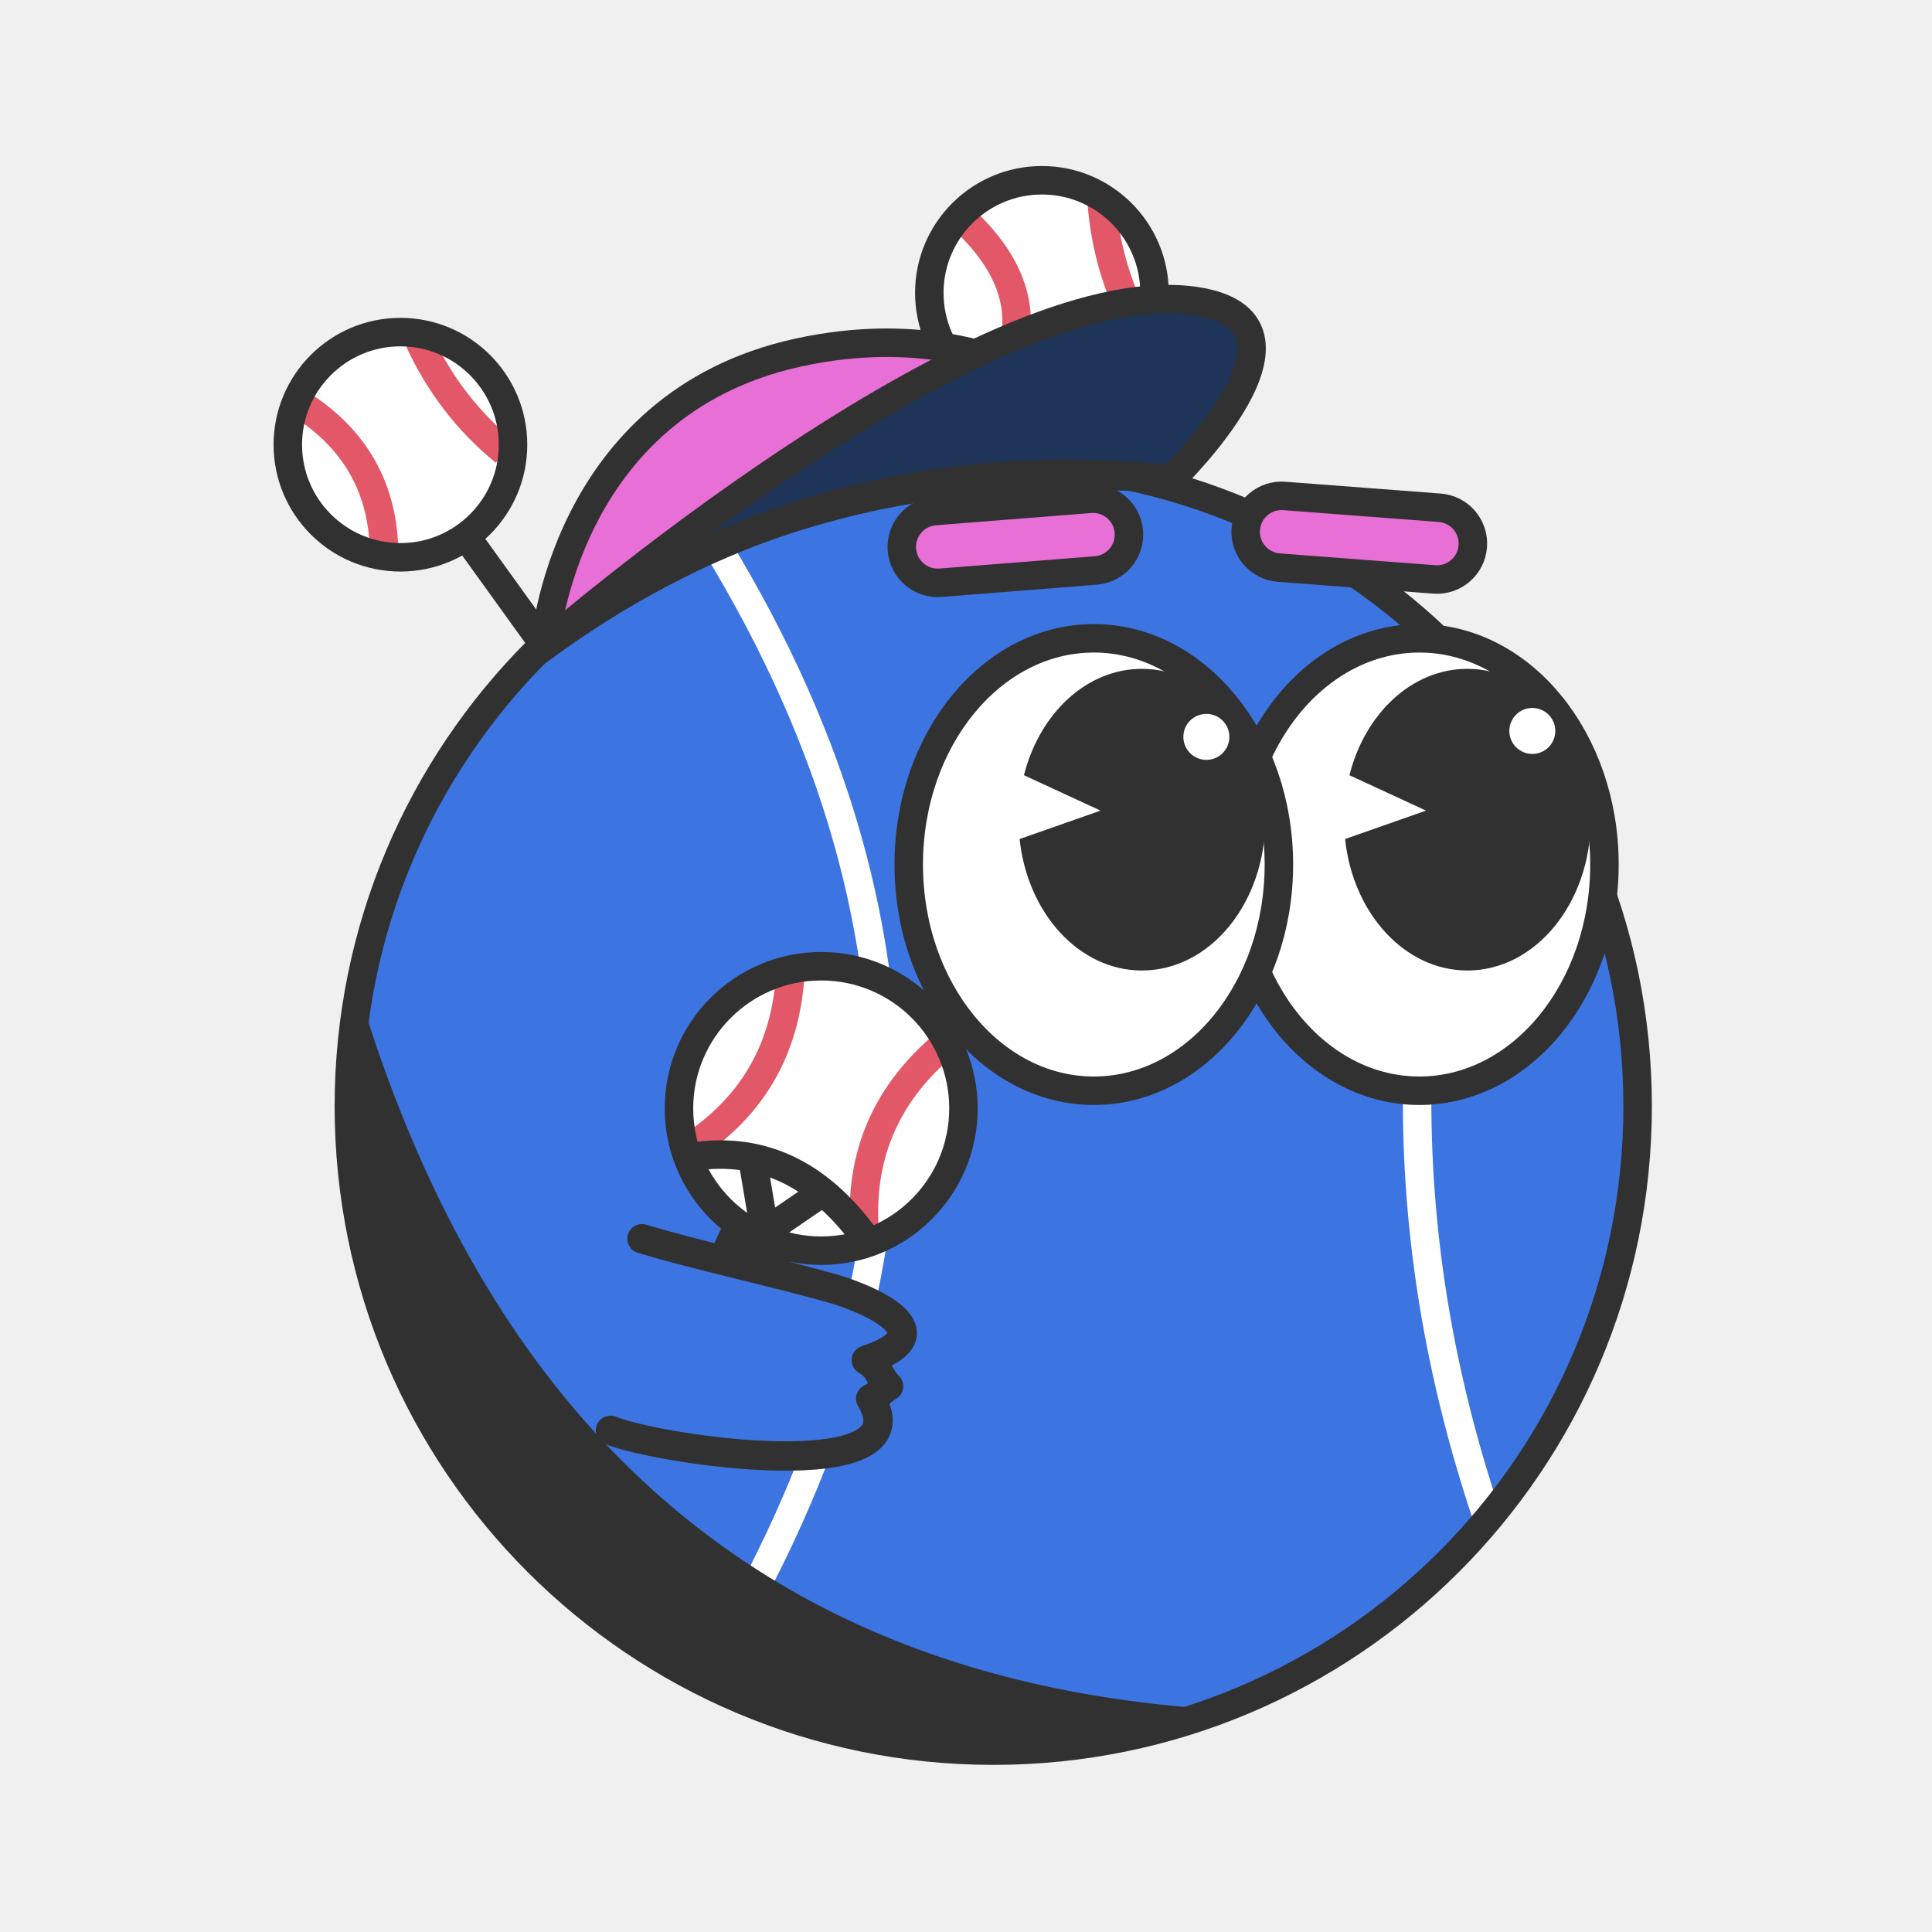
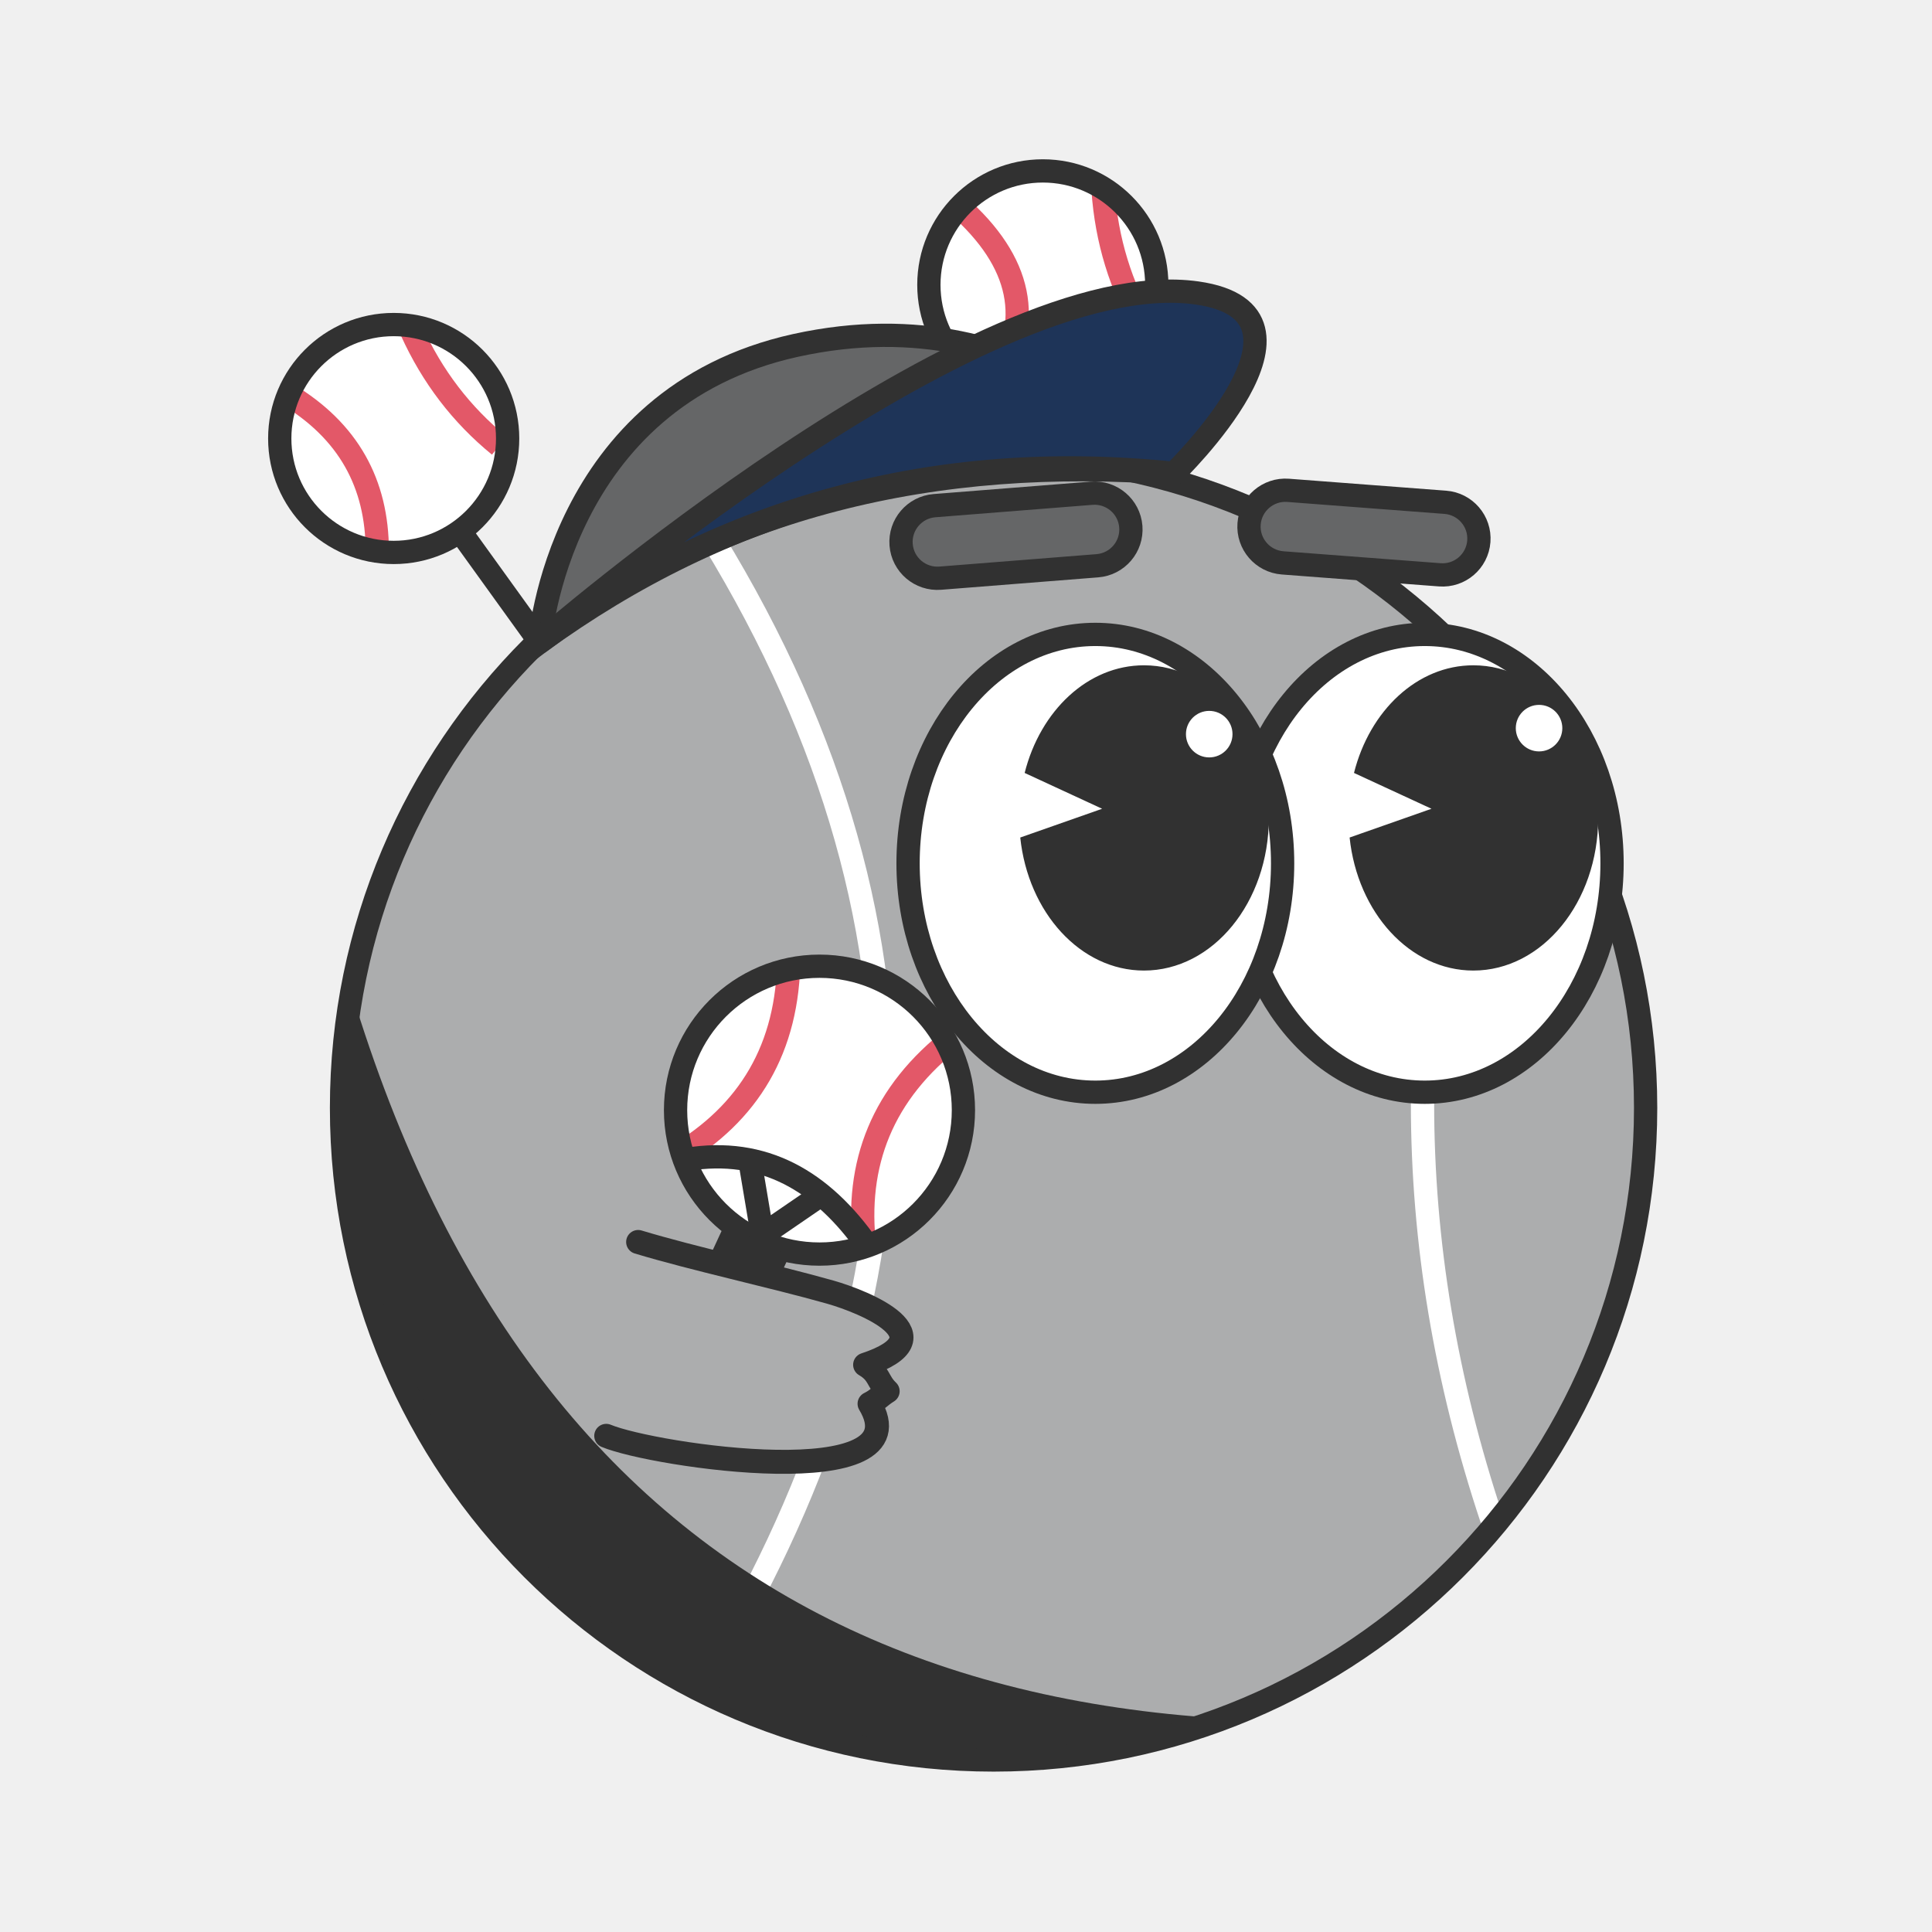
- <svg xmlns="http://www.w3.org/2000/svg" width="8" height="8" viewBox="0 0 85 84" fill="none">
-   <path d="M45.519 17.263L47.219 23.443" stroke="#313131" stroke-width="1.253" stroke-miterlimit="10" />
-   <path d="M45.84 17.339C48.576 17.339 50.794 15.121 50.794 12.385C50.794 9.649 48.576 7.431 45.84 7.431C43.104 7.431 40.886 9.649 40.886 12.385C40.886 15.121 43.104 17.339 45.84 17.339Z" fill="white" />
-   <mask id="mask0_3852_47161" style="mask-type:luminance" maskUnits="userSpaceOnUse" x="40" y="7" width="11" height="11">
-     <path d="M45.84 17.339C48.576 17.339 50.794 15.121 50.794 12.385C50.794 9.649 48.576 7.431 45.84 7.431C43.104 7.431 40.886 9.649 40.886 12.385C40.886 15.121 43.104 17.339 45.84 17.339Z" fill="white" />
+ <svg xmlns="http://www.w3.org/2000/svg" viewBox="0 0 84 84" fill="none">
+   <path d="M45.019 17.263L46.719 23.443" stroke="#313131" stroke-width="1.012" stroke-miterlimit="10" />
+   <path d="M45.34 17.339C48.076 17.339 50.294 15.121 50.294 12.385C50.294 9.649 48.076 7.431 45.34 7.431C42.604 7.431 40.386 9.649 40.386 12.385C40.386 15.121 42.604 17.339 45.34 17.339Z" fill="white" />
+   <mask id="mask0_4741_54025" style="mask-type:luminance" maskUnits="userSpaceOnUse" x="40" y="7" width="11" height="11">
+     <path d="M45.34 17.339C48.076 17.339 50.294 15.121 50.294 12.385C50.294 9.649 48.076 7.431 45.34 7.431C42.604 7.431 40.386 9.649 40.386 12.385C40.386 15.121 42.604 17.339 45.34 17.339Z" fill="white" />
  </mask>
-   <g mask="url(#mask0_3852_47161)">
-     <path d="M42.156 8.941C44.922 11.384 45.473 13.981 43.728 16.713L42.156 8.941Z" fill="white" />
-     <path d="M42.156 8.941C44.922 11.384 45.473 13.981 43.728 16.713" stroke="#E35868" stroke-width="1.253" stroke-miterlimit="10" />
-     <path d="M48.46 8.271C48.612 10.443 49.224 12.445 50.296 14.275L48.46 8.271Z" fill="white" />
-     <path d="M48.46 8.271C48.612 10.443 49.224 12.445 50.296 14.275" stroke="#E35868" stroke-width="1.253" stroke-miterlimit="10" />
+   <g mask="url(#mask0_4741_54025)">
+     <path d="M41.656 8.941C44.422 11.384 44.972 13.981 43.228 16.713L41.656 8.941Z" fill="white" />
+     <path d="M41.656 8.941C44.422 11.384 44.972 13.981 43.228 16.713" stroke="#E35868" stroke-width="1.012" stroke-miterlimit="10" />
+     <path d="M47.96 8.271C48.112 10.443 48.724 12.445 49.796 14.275L47.96 8.271Z" fill="white" />
+     <path d="M47.96 8.271C48.112 10.443 48.724 12.445 49.796 14.275" stroke="#E35868" stroke-width="1.012" stroke-miterlimit="10" />
  </g>
-   <path d="M45.84 17.339C48.576 17.339 50.794 15.121 50.794 12.385C50.794 9.649 48.576 7.431 45.84 7.431C43.104 7.431 40.886 9.649 40.886 12.385C40.886 15.121 43.104 17.339 45.84 17.339Z" stroke="#313131" stroke-width="1.253" stroke-miterlimit="10" />
-   <path d="M43.699 76.521C59.356 76.521 72.049 63.828 72.049 48.171C72.049 32.514 59.356 19.821 43.699 19.821C28.042 19.821 15.349 32.514 15.349 48.171C15.349 63.828 28.042 76.521 43.699 76.521Z" fill="#3C74E1" />
-   <mask id="mask1_3852_47161" style="mask-type:luminance" maskUnits="userSpaceOnUse" x="15" y="19" width="58" height="58">
-     <path d="M43.7 76.521C59.357 76.521 72.05 63.828 72.05 48.171C72.05 32.514 59.357 19.821 43.7 19.821C28.042 19.821 15.35 32.514 15.35 48.171C15.35 63.828 28.042 76.521 43.7 76.521Z" fill="white" />
+   <path d="M45.34 17.339C48.076 17.339 50.294 15.121 50.294 12.385C50.294 9.649 48.076 7.431 45.34 7.431C42.604 7.431 40.386 9.649 40.386 12.385C40.386 15.121 42.604 17.339 45.34 17.339Z" stroke="#313131" stroke-width="1.012" stroke-miterlimit="10" />
+   <path d="M43.199 76.521C58.856 76.521 71.549 63.828 71.549 48.171C71.549 32.514 58.856 19.821 43.199 19.821C27.542 19.821 14.849 32.514 14.849 48.171C14.849 63.828 27.542 76.521 43.199 76.521Z" fill="#ACADAE" />
+   <mask id="mask1_4741_54025" style="mask-type:luminance" maskUnits="userSpaceOnUse" x="14" y="19" width="58" height="58">
+     <path d="M43.199 76.521C58.856 76.521 71.549 63.828 71.549 48.171C71.549 32.514 58.856 19.821 43.199 19.821C27.542 19.821 14.849 32.514 14.849 48.171C14.849 63.828 27.542 76.521 43.199 76.521Z" fill="white" />
  </mask>
-   <g mask="url(#mask1_3852_47161)">
-     <path d="M65.364 29.87C61.343 41.934 61.343 53.996 65.364 66.061" stroke="white" stroke-width="1.253" stroke-miterlimit="10" />
-     <path d="M30.983 22.632C41.996 40.065 41.034 56.937 30.983 73.299" stroke="white" stroke-width="1.253" stroke-miterlimit="10" />
-     <path d="M13.657 34.297C19.404 65.031 37.089 77.189 64.644 74.448L72.352 80.268L40.336 83.759L18.991 79.105L2.985 51.175L13.657 34.3V34.297Z" fill="#313131" />
+   <g mask="url(#mask1_4741_54025)">
+     <path d="M64.864 29.87C60.843 41.934 60.843 53.996 64.864 66.061" stroke="white" stroke-width="1.012" stroke-miterlimit="10" />
+     <path d="M30.483 22.632C41.496 40.065 40.534 56.937 30.483 73.299" stroke="white" stroke-width="1.012" stroke-miterlimit="10" />
+     <path d="M13.156 34.297C18.903 65.031 36.589 77.189 64.144 74.448L71.851 80.268L39.835 83.759L18.491 79.105L2.485 51.175L13.156 34.3V34.297Z" fill="#313131" />
  </g>
-   <path d="M43.699 76.521C59.356 76.521 72.049 63.828 72.049 48.171C72.049 32.514 59.356 19.821 43.699 19.821C28.042 19.821 15.349 32.514 15.349 48.171C15.349 63.828 28.042 76.521 43.699 76.521Z" stroke="#313131" stroke-width="1.253" stroke-miterlimit="10" />
-   <path d="M51.539 20.58C41.097 19.774 31.83 22.014 23.971 27.914C23.971 27.914 24.73 17.292 35.1 15.016C45.824 12.661 51.539 20.58 51.539 20.58Z" fill="#E86FD5" stroke="#313131" stroke-width="1.253" stroke-miterlimit="10" />
-   <path d="M23.971 27.915C23.971 27.915 43.023 11.379 52.551 12.739C58.746 13.626 51.539 20.58 51.539 20.58C41.146 19.511 32.002 22.082 23.971 27.915Z" fill="#1E3458" stroke="#313131" stroke-width="1.253" stroke-linecap="round" stroke-linejoin="round" />
-   <path d="M62.446 47.488C66.943 47.488 70.589 43.032 70.589 37.536C70.589 32.039 66.943 27.583 62.446 27.583C57.949 27.583 54.303 32.039 54.303 37.536C54.303 43.032 57.949 47.488 62.446 47.488Z" fill="white" stroke="#313131" stroke-width="1.253" stroke-miterlimit="10" />
-   <path d="M62.738 35.163L59.369 33.606C60.052 30.897 62.117 28.926 64.558 28.926C67.556 28.926 69.986 31.896 69.986 35.562C69.986 39.225 67.556 42.198 64.558 42.198C61.797 42.198 59.52 39.676 59.179 36.414L62.74 35.163H62.738Z" fill="#313131" />
-   <path d="M48.123 47.488C52.621 47.488 56.266 43.032 56.266 37.536C56.266 32.039 52.621 27.583 48.123 27.583C43.626 27.583 39.981 32.039 39.981 37.536C39.981 43.032 43.626 47.488 48.123 47.488Z" fill="white" stroke="#313131" stroke-width="1.253" stroke-miterlimit="10" />
-   <path d="M48.418 35.163L45.05 33.606C45.733 30.897 47.798 28.926 50.238 28.926C53.237 28.926 55.667 31.896 55.667 35.562C55.667 39.228 53.237 42.198 50.238 42.198C47.477 42.198 45.201 39.676 44.859 36.414L48.421 35.163H48.418Z" fill="#313131" />
-   <path d="M53.075 32.931C53.634 32.931 54.087 32.478 54.087 31.919C54.087 31.361 53.634 30.908 53.075 30.908C52.516 30.908 52.063 31.361 52.063 31.919C52.063 32.478 52.516 32.931 53.075 32.931Z" fill="white" />
-   <path d="M67.415 32.67C67.974 32.67 68.427 32.217 68.427 31.659C68.427 31.1 67.974 30.647 67.415 30.647C66.857 30.647 66.404 31.1 66.404 31.659C66.404 32.217 66.857 32.67 67.415 32.67Z" fill="white" />
-   <path d="M41.382 25.138L48.212 24.598C49.084 24.529 49.734 23.767 49.666 22.897C49.597 22.026 48.835 21.376 47.963 21.445L41.132 21.985C40.261 22.054 39.611 22.816 39.679 23.686C39.748 24.557 40.51 25.207 41.382 25.138Z" fill="#E86FD5" stroke="#313131" stroke-width="1.253" stroke-miterlimit="10" />
-   <path d="M56.266 24.473L63.099 24.992C63.971 25.059 64.731 24.406 64.797 23.535C64.863 22.665 64.21 21.905 63.339 21.839L56.506 21.319C55.635 21.253 54.874 21.905 54.808 22.776C54.742 23.646 55.395 24.406 56.266 24.473Z" fill="#E86FD5" stroke="#313131" stroke-width="1.253" stroke-miterlimit="10" />
-   <path d="M20.225 22.715L23.971 27.914" stroke="#313131" stroke-width="1.253" stroke-miterlimit="10" />
-   <path d="M17.617 24.019C20.353 24.019 22.571 21.801 22.571 19.065C22.571 16.329 20.353 14.111 17.617 14.111C14.881 14.111 12.663 16.329 12.663 19.065C12.663 21.801 14.881 24.019 17.617 24.019Z" fill="white" />
-   <mask id="mask2_3852_47161" style="mask-type:luminance" maskUnits="userSpaceOnUse" x="12" y="14" width="11" height="11">
-     <path d="M17.617 24.019C20.353 24.019 22.571 21.801 22.571 19.065C22.571 16.329 20.353 14.111 17.617 14.111C14.881 14.111 12.663 16.329 12.663 19.065C12.663 21.801 14.881 24.019 17.617 24.019Z" fill="white" />
+   <path d="M43.199 76.521C58.856 76.521 71.549 63.828 71.549 48.171C71.549 32.514 58.856 19.821 43.199 19.821C27.542 19.821 14.849 32.514 14.849 48.171C14.849 63.828 27.542 76.521 43.199 76.521Z" stroke="#313131" stroke-width="1.012" stroke-miterlimit="10" />
+   <path d="M51.039 20.58C40.597 19.774 31.33 22.014 23.471 27.914C23.471 27.914 24.23 17.292 34.6 15.016C45.324 12.661 51.039 20.58 51.039 20.58Z" fill="#656667" stroke="#313131" stroke-width="1.012" stroke-miterlimit="10" />
+   <path d="M23.471 27.915C23.471 27.915 42.523 11.379 52.051 12.739C58.246 13.626 51.039 20.58 51.039 20.58C40.646 19.511 31.502 22.082 23.471 27.915Z" fill="#1E3458" stroke="#313131" stroke-width="1.012" stroke-linecap="round" stroke-linejoin="round" />
+   <path d="M61.946 47.488C66.443 47.488 70.089 43.032 70.089 37.536C70.089 32.039 66.443 27.583 61.946 27.583C57.449 27.583 53.803 32.039 53.803 37.536C53.803 43.032 57.449 47.488 61.946 47.488Z" fill="white" stroke="#313131" stroke-width="1.012" stroke-miterlimit="10" />
+   <path d="M62.238 35.163L58.869 33.606C59.552 30.897 61.617 28.926 64.058 28.926C67.056 28.926 69.486 31.896 69.486 35.562C69.486 39.225 67.056 42.198 64.058 42.198C61.297 42.198 59.02 39.676 58.679 36.414L62.24 35.163H62.238Z" fill="#313131" />
+   <path d="M47.623 47.488C52.121 47.488 55.766 43.032 55.766 37.536C55.766 32.039 52.121 27.583 47.623 27.583C43.126 27.583 39.481 32.039 39.481 37.536C39.481 43.032 43.126 47.488 47.623 47.488Z" fill="white" stroke="#313131" stroke-width="1.012" stroke-miterlimit="10" />
+   <path d="M47.918 35.163L44.55 33.606C45.233 30.897 47.298 28.926 49.738 28.926C52.737 28.926 55.167 31.896 55.167 35.562C55.167 39.228 52.737 42.198 49.738 42.198C46.977 42.198 44.701 39.676 44.359 36.414L47.921 35.163H47.918Z" fill="#313131" />
+   <path d="M52.575 32.931C53.134 32.931 53.587 32.478 53.587 31.919C53.587 31.361 53.134 30.908 52.575 30.908C52.016 30.908 51.563 31.361 51.563 31.919C51.563 32.478 52.016 32.931 52.575 32.931Z" fill="white" />
+   <path d="M66.916 32.67C67.474 32.67 67.927 32.217 67.927 31.659C67.927 31.1 67.474 30.647 66.916 30.647C66.357 30.647 65.904 31.1 65.904 31.659C65.904 32.217 66.357 32.67 66.916 32.67Z" fill="white" />
+   <path d="M40.882 25.138L47.712 24.598C48.584 24.529 49.234 23.767 49.166 22.897C49.097 22.026 48.335 21.376 47.463 21.445L40.632 21.985C39.761 22.054 39.111 22.816 39.179 23.686C39.248 24.557 40.01 25.207 40.882 25.138Z" fill="#656667" stroke="#313131" stroke-width="1.012" stroke-miterlimit="10" />
+   <path d="M55.766 24.473L62.599 24.992C63.47 25.059 64.231 24.406 64.297 23.535C64.363 22.665 63.71 21.905 62.839 21.839L56.006 21.319C55.135 21.253 54.374 21.905 54.308 22.776C54.242 23.646 54.895 24.406 55.766 24.473Z" fill="#656667" stroke="#313131" stroke-width="1.012" stroke-miterlimit="10" />
+   <path d="M19.725 22.715L23.471 27.914" stroke="#313131" stroke-width="1.012" stroke-miterlimit="10" />
+   <path d="M17.117 24.019C19.853 24.019 22.071 21.801 22.071 19.065C22.071 16.329 19.853 14.111 17.117 14.111C14.381 14.111 12.163 16.329 12.163 19.065C12.163 21.801 14.381 24.019 17.117 24.019Z" fill="white" />
+   <mask id="mask2_4741_54025" style="mask-type:luminance" maskUnits="userSpaceOnUse" x="12" y="14" width="11" height="11">
+     <path d="M17.117 24.019C19.853 24.019 22.071 21.801 22.071 19.065C22.071 16.329 19.853 14.111 17.117 14.111C14.381 14.111 12.163 16.329 12.163 19.065C12.163 21.801 14.381 24.019 17.117 24.019Z" fill="white" />
  </mask>
-   <g mask="url(#mask2_3852_47161)">
-     <path d="M12.963 17.125C15.659 18.729 16.9 21.039 16.903 23.951L12.963 17.125Z" fill="white" />
-     <path d="M12.963 17.125C15.659 18.729 16.9 21.039 16.903 23.951" stroke="#E35868" stroke-width="1.253" stroke-miterlimit="10" />
-     <path d="M18.394 14.387C19.294 16.372 20.564 18.033 22.209 19.375L18.394 14.387Z" fill="white" />
-     <path d="M18.394 14.387C19.294 16.372 20.564 18.033 22.209 19.375" stroke="#E35868" stroke-width="1.253" stroke-miterlimit="10" />
+   <g mask="url(#mask2_4741_54025)">
+     <path d="M12.463 17.125C15.159 18.729 16.4 21.039 16.403 23.951L12.463 17.125Z" fill="white" />
+     <path d="M12.463 17.125C15.159 18.729 16.4 21.039 16.403 23.951" stroke="#E35868" stroke-width="1.012" stroke-miterlimit="10" />
+     <path d="M17.894 14.387C18.794 16.372 20.064 18.033 21.709 19.375L17.894 14.387Z" fill="white" />
+     <path d="M17.894 14.387C18.794 16.372 20.064 18.033 21.709 19.375" stroke="#E35868" stroke-width="1.012" stroke-miterlimit="10" />
  </g>
-   <path d="M17.617 24.019C20.353 24.019 22.571 21.801 22.571 19.065C22.571 16.329 20.353 14.111 17.617 14.111C14.881 14.111 12.663 16.329 12.663 19.065C12.663 21.801 14.881 24.019 17.617 24.019Z" stroke="#313131" stroke-width="1.253" stroke-miterlimit="10" />
-   <path d="M36.13 54.525C39.586 54.525 42.388 51.724 42.388 48.268C42.388 44.812 39.586 42.01 36.13 42.01C32.674 42.01 29.872 44.812 29.872 48.268C29.872 51.724 32.674 54.525 36.13 54.525Z" fill="white" />
-   <mask id="mask3_3852_47161" style="mask-type:luminance" maskUnits="userSpaceOnUse" x="29" y="42" width="14" height="13">
-     <path d="M36.13 54.525C39.586 54.525 42.388 51.724 42.388 48.268C42.388 44.812 39.586 42.01 36.13 42.01C32.674 42.01 29.873 44.812 29.873 48.268C29.873 51.724 32.674 54.525 36.13 54.525Z" fill="white" />
+   <path d="M17.117 24.019C19.853 24.019 22.071 21.801 22.071 19.065C22.071 16.329 19.853 14.111 17.117 14.111C14.381 14.111 12.163 16.329 12.163 19.065C12.163 21.801 14.381 24.019 17.117 24.019Z" stroke="#313131" stroke-width="1.012" stroke-miterlimit="10" />
+   <path d="M35.63 54.525C39.086 54.525 41.888 51.724 41.888 48.268C41.888 44.812 39.086 42.01 35.63 42.01C32.174 42.01 29.372 44.812 29.372 48.268C29.372 51.724 32.174 54.525 35.63 54.525Z" fill="white" />
+   <mask id="mask3_4741_54025" style="mask-type:luminance" maskUnits="userSpaceOnUse" x="29" y="42" width="13" height="13">
+     <path d="M35.63 54.525C39.086 54.525 41.888 51.724 41.888 48.268C41.888 44.812 39.086 42.01 35.63 42.01C32.174 42.01 29.372 44.812 29.372 48.268C29.372 51.724 32.174 54.525 35.63 54.525Z" fill="white" />
  </mask>
-   <g mask="url(#mask3_3852_47161)">
-     <path d="M42.002 45.092C38.862 47.509 37.658 50.596 38.096 54.249" stroke="#E35868" stroke-width="1.253" stroke-miterlimit="10" />
-     <path d="M34.795 41.616C34.776 45.579 33.056 48.408 29.882 50.275" stroke="#E35868" stroke-width="1.253" stroke-miterlimit="10" />
+   <g mask="url(#mask3_4741_54025)">
+     <path d="M41.502 45.092C38.362 47.509 37.158 50.596 37.596 54.249" stroke="#E35868" stroke-width="1.012" stroke-miterlimit="10" />
+     <path d="M34.295 41.616C34.276 45.579 32.556 48.408 29.382 50.275" stroke="#E35868" stroke-width="1.012" stroke-miterlimit="10" />
  </g>
-   <path d="M36.13 54.525C39.586 54.525 42.388 51.724 42.388 48.268C42.388 44.812 39.586 42.01 36.13 42.01C32.674 42.01 29.872 44.812 29.872 48.268C29.872 51.724 32.674 54.525 36.13 54.525Z" stroke="#313131" stroke-width="1.253" stroke-miterlimit="10" />
-   <path d="M38.043 53.92C36.015 51.159 33.434 49.798 30.054 50.463" stroke="#313131" stroke-width="1.253" stroke-miterlimit="10" />
-   <path d="M36.283 51.892L33.647 53.699L33.123 50.58" stroke="#313131" stroke-width="1.253" stroke-linejoin="round" />
-   <path d="M34.372 54.361L32.891 57.56L30.972 56.674L32.453 53.472" fill="#313131" />
-   <path d="M34.372 54.361L32.891 57.56L30.972 56.674L32.453 53.472" stroke="#313131" stroke-width="1.253" stroke-linejoin="round" />
-   <path d="M28.245 53.999C30.657 54.729 34.065 55.464 36.594 56.178C38.111 56.609 41.788 58.123 38.114 59.339C38.745 59.709 38.646 60.066 39.094 60.488C38.734 60.713 38.664 60.856 38.307 61.033C40.721 65.043 28.904 63.286 26.858 62.428" fill="#3C74E1" />
-   <path d="M28.245 53.999C30.657 54.729 34.065 55.464 36.594 56.178C38.111 56.609 41.788 58.123 38.114 59.339C38.745 59.709 38.646 60.066 39.094 60.488C38.734 60.713 38.664 60.856 38.307 61.033C40.721 65.043 28.904 63.286 26.858 62.428" stroke="#313131" stroke-width="1.291" stroke-linecap="round" stroke-linejoin="round" />
+   <path d="M35.63 54.525C39.086 54.525 41.888 51.724 41.888 48.268C41.888 44.812 39.086 42.01 35.63 42.01C32.174 42.01 29.372 44.812 29.372 48.268C29.372 51.724 32.174 54.525 35.63 54.525Z" stroke="#313131" stroke-width="1.012" stroke-miterlimit="10" />
+   <path d="M37.543 53.92C35.515 51.159 32.934 49.798 29.554 50.463" stroke="#313131" stroke-width="1.012" stroke-miterlimit="10" />
+   <path d="M35.783 51.892L33.147 53.699L32.623 50.58" stroke="#313131" stroke-width="1.012" stroke-linejoin="round" />
+   <path d="M33.872 54.361L32.391 57.56L30.472 56.674L31.953 53.472" fill="#313131" />
+   <path d="M33.872 54.361L32.391 57.56L30.472 56.674L31.953 53.472" stroke="#313131" stroke-width="1.012" stroke-linejoin="round" />
+   <path d="M27.745 53.999C30.157 54.729 33.565 55.464 36.094 56.178C37.611 56.609 41.288 58.123 37.614 59.339C38.245 59.709 38.146 60.066 38.594 60.488C38.234 60.713 38.164 60.856 37.807 61.033C40.221 65.043 28.405 63.286 26.358 62.428" fill="#ACADAE" />
+   <path d="M27.745 53.999C30.157 54.729 33.565 55.464 36.094 56.178C37.611 56.609 41.288 58.123 37.614 59.339C38.245 59.709 38.146 60.066 38.594 60.488C38.234 60.713 38.164 60.856 37.807 61.033C40.221 65.043 28.405 63.286 26.358 62.428" stroke="#313131" stroke-width="1.043" stroke-linecap="round" stroke-linejoin="round" />
</svg>
